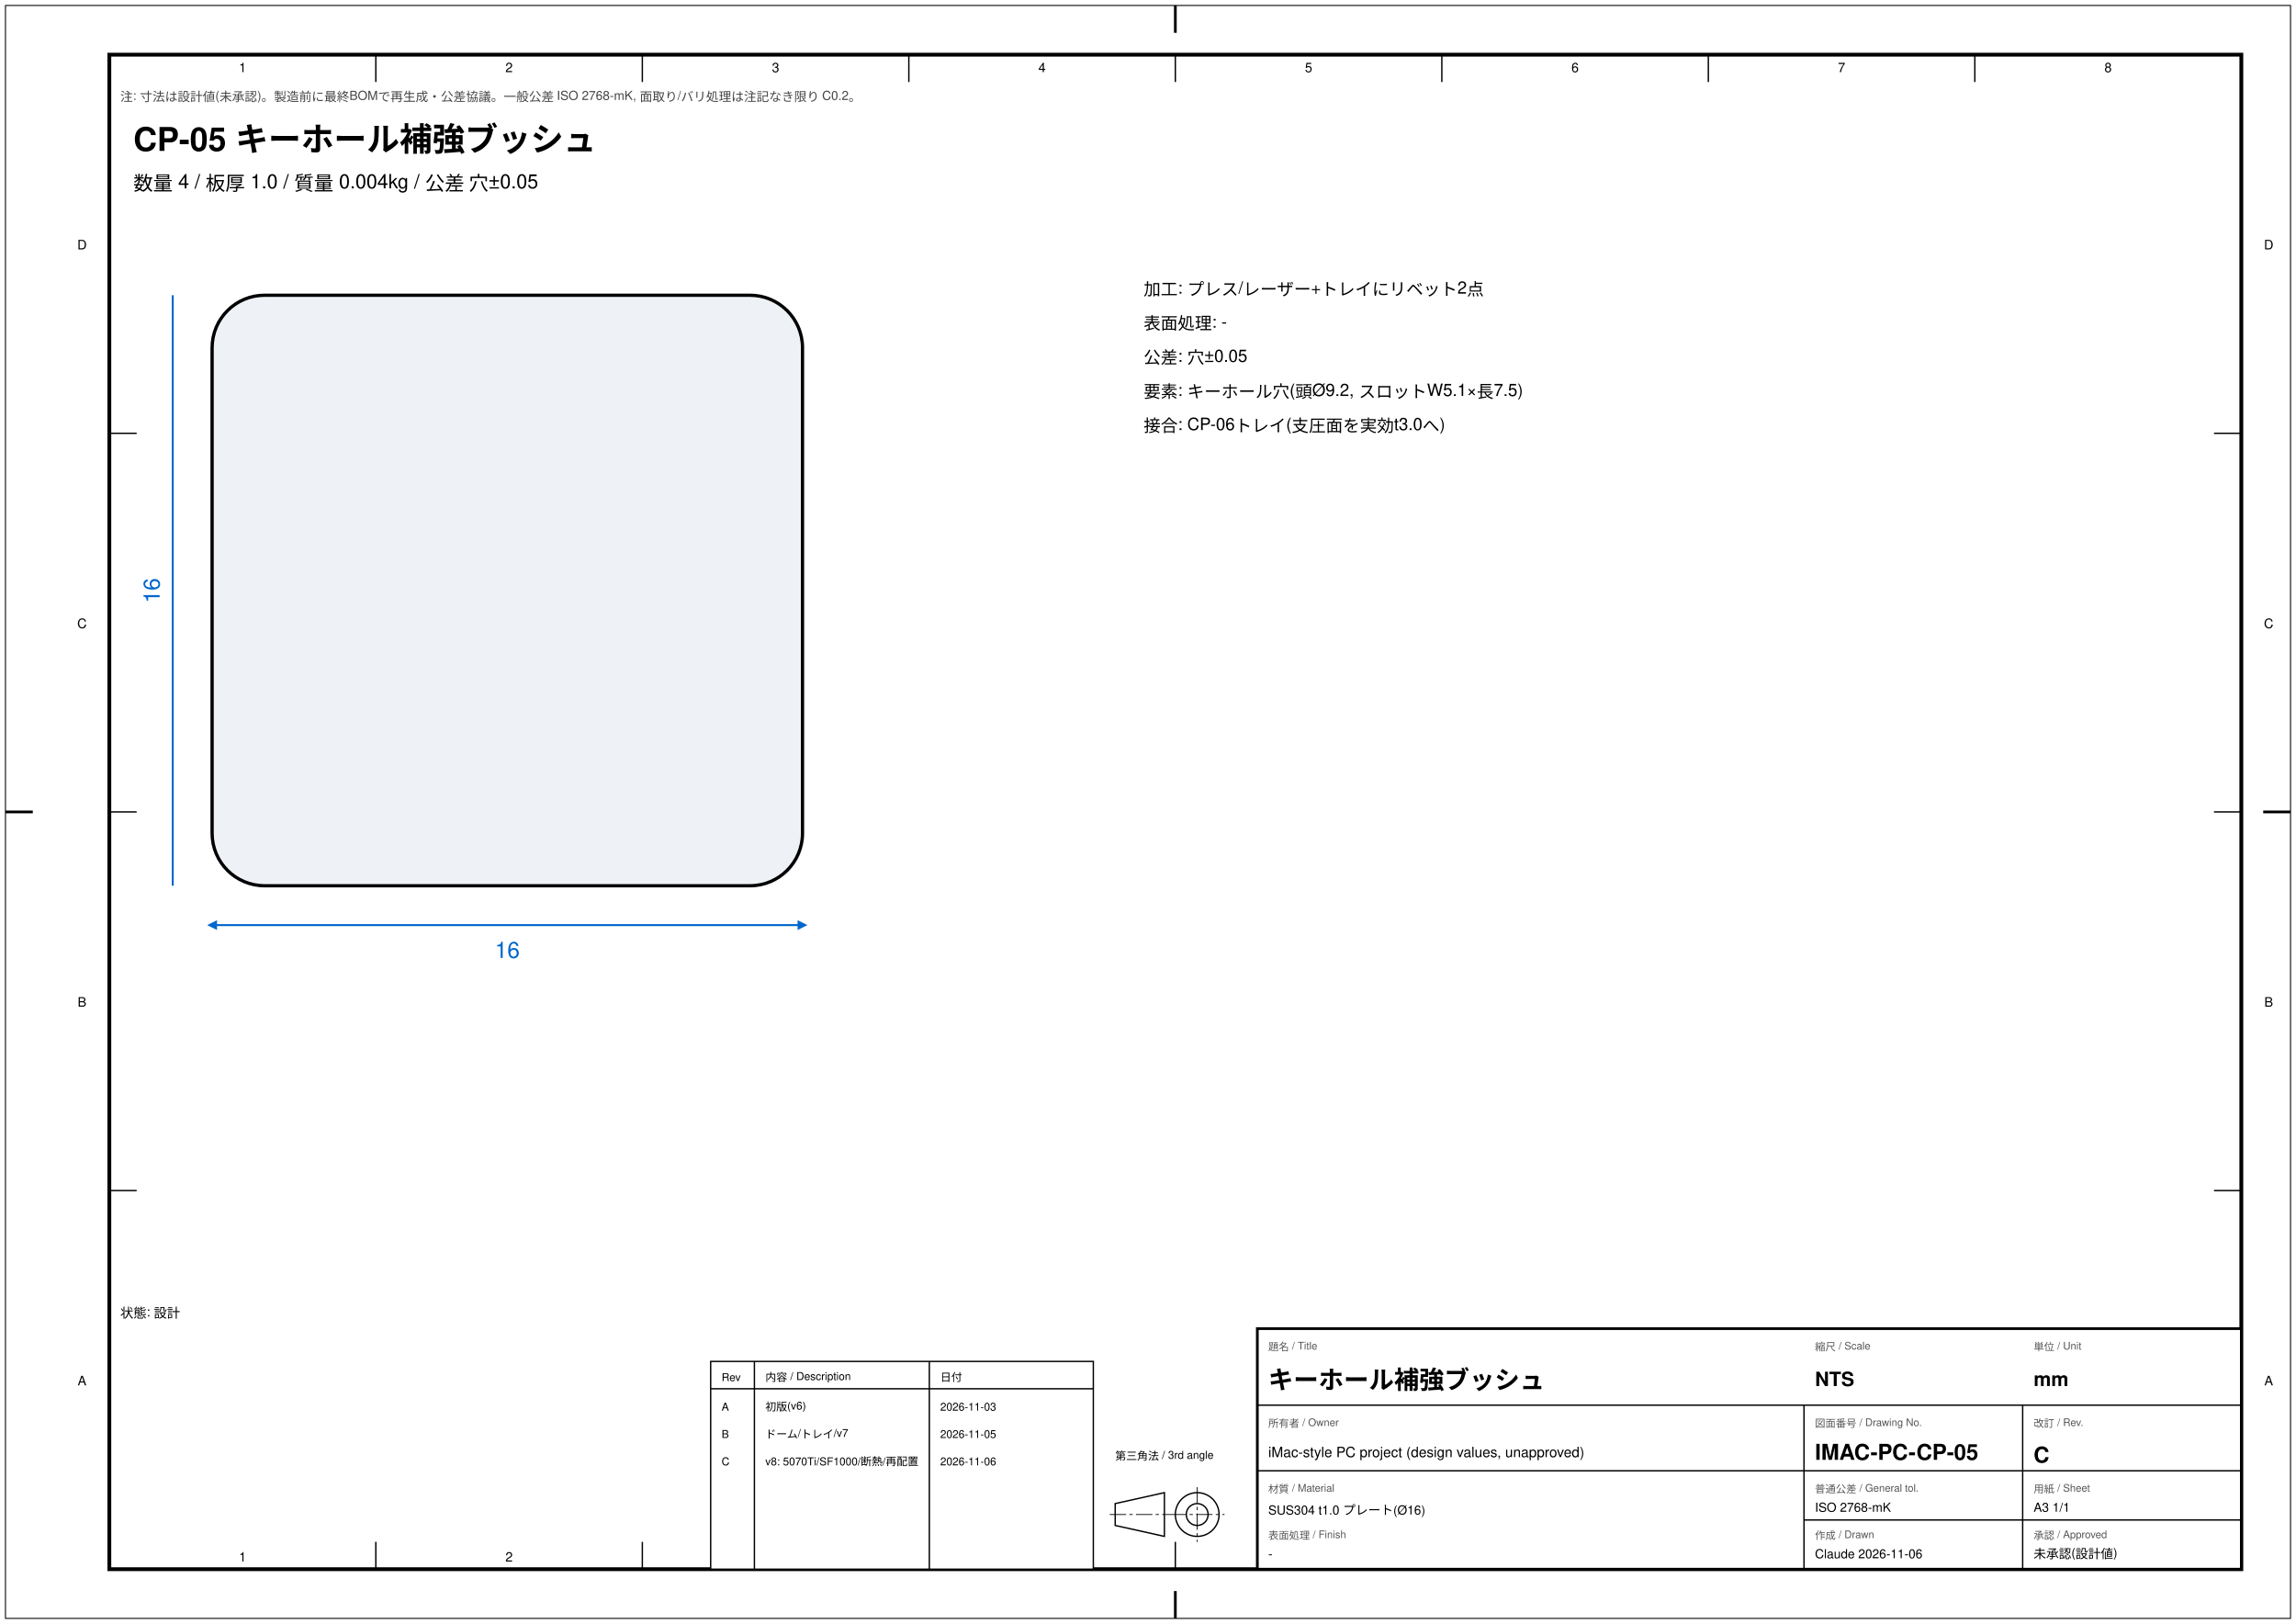
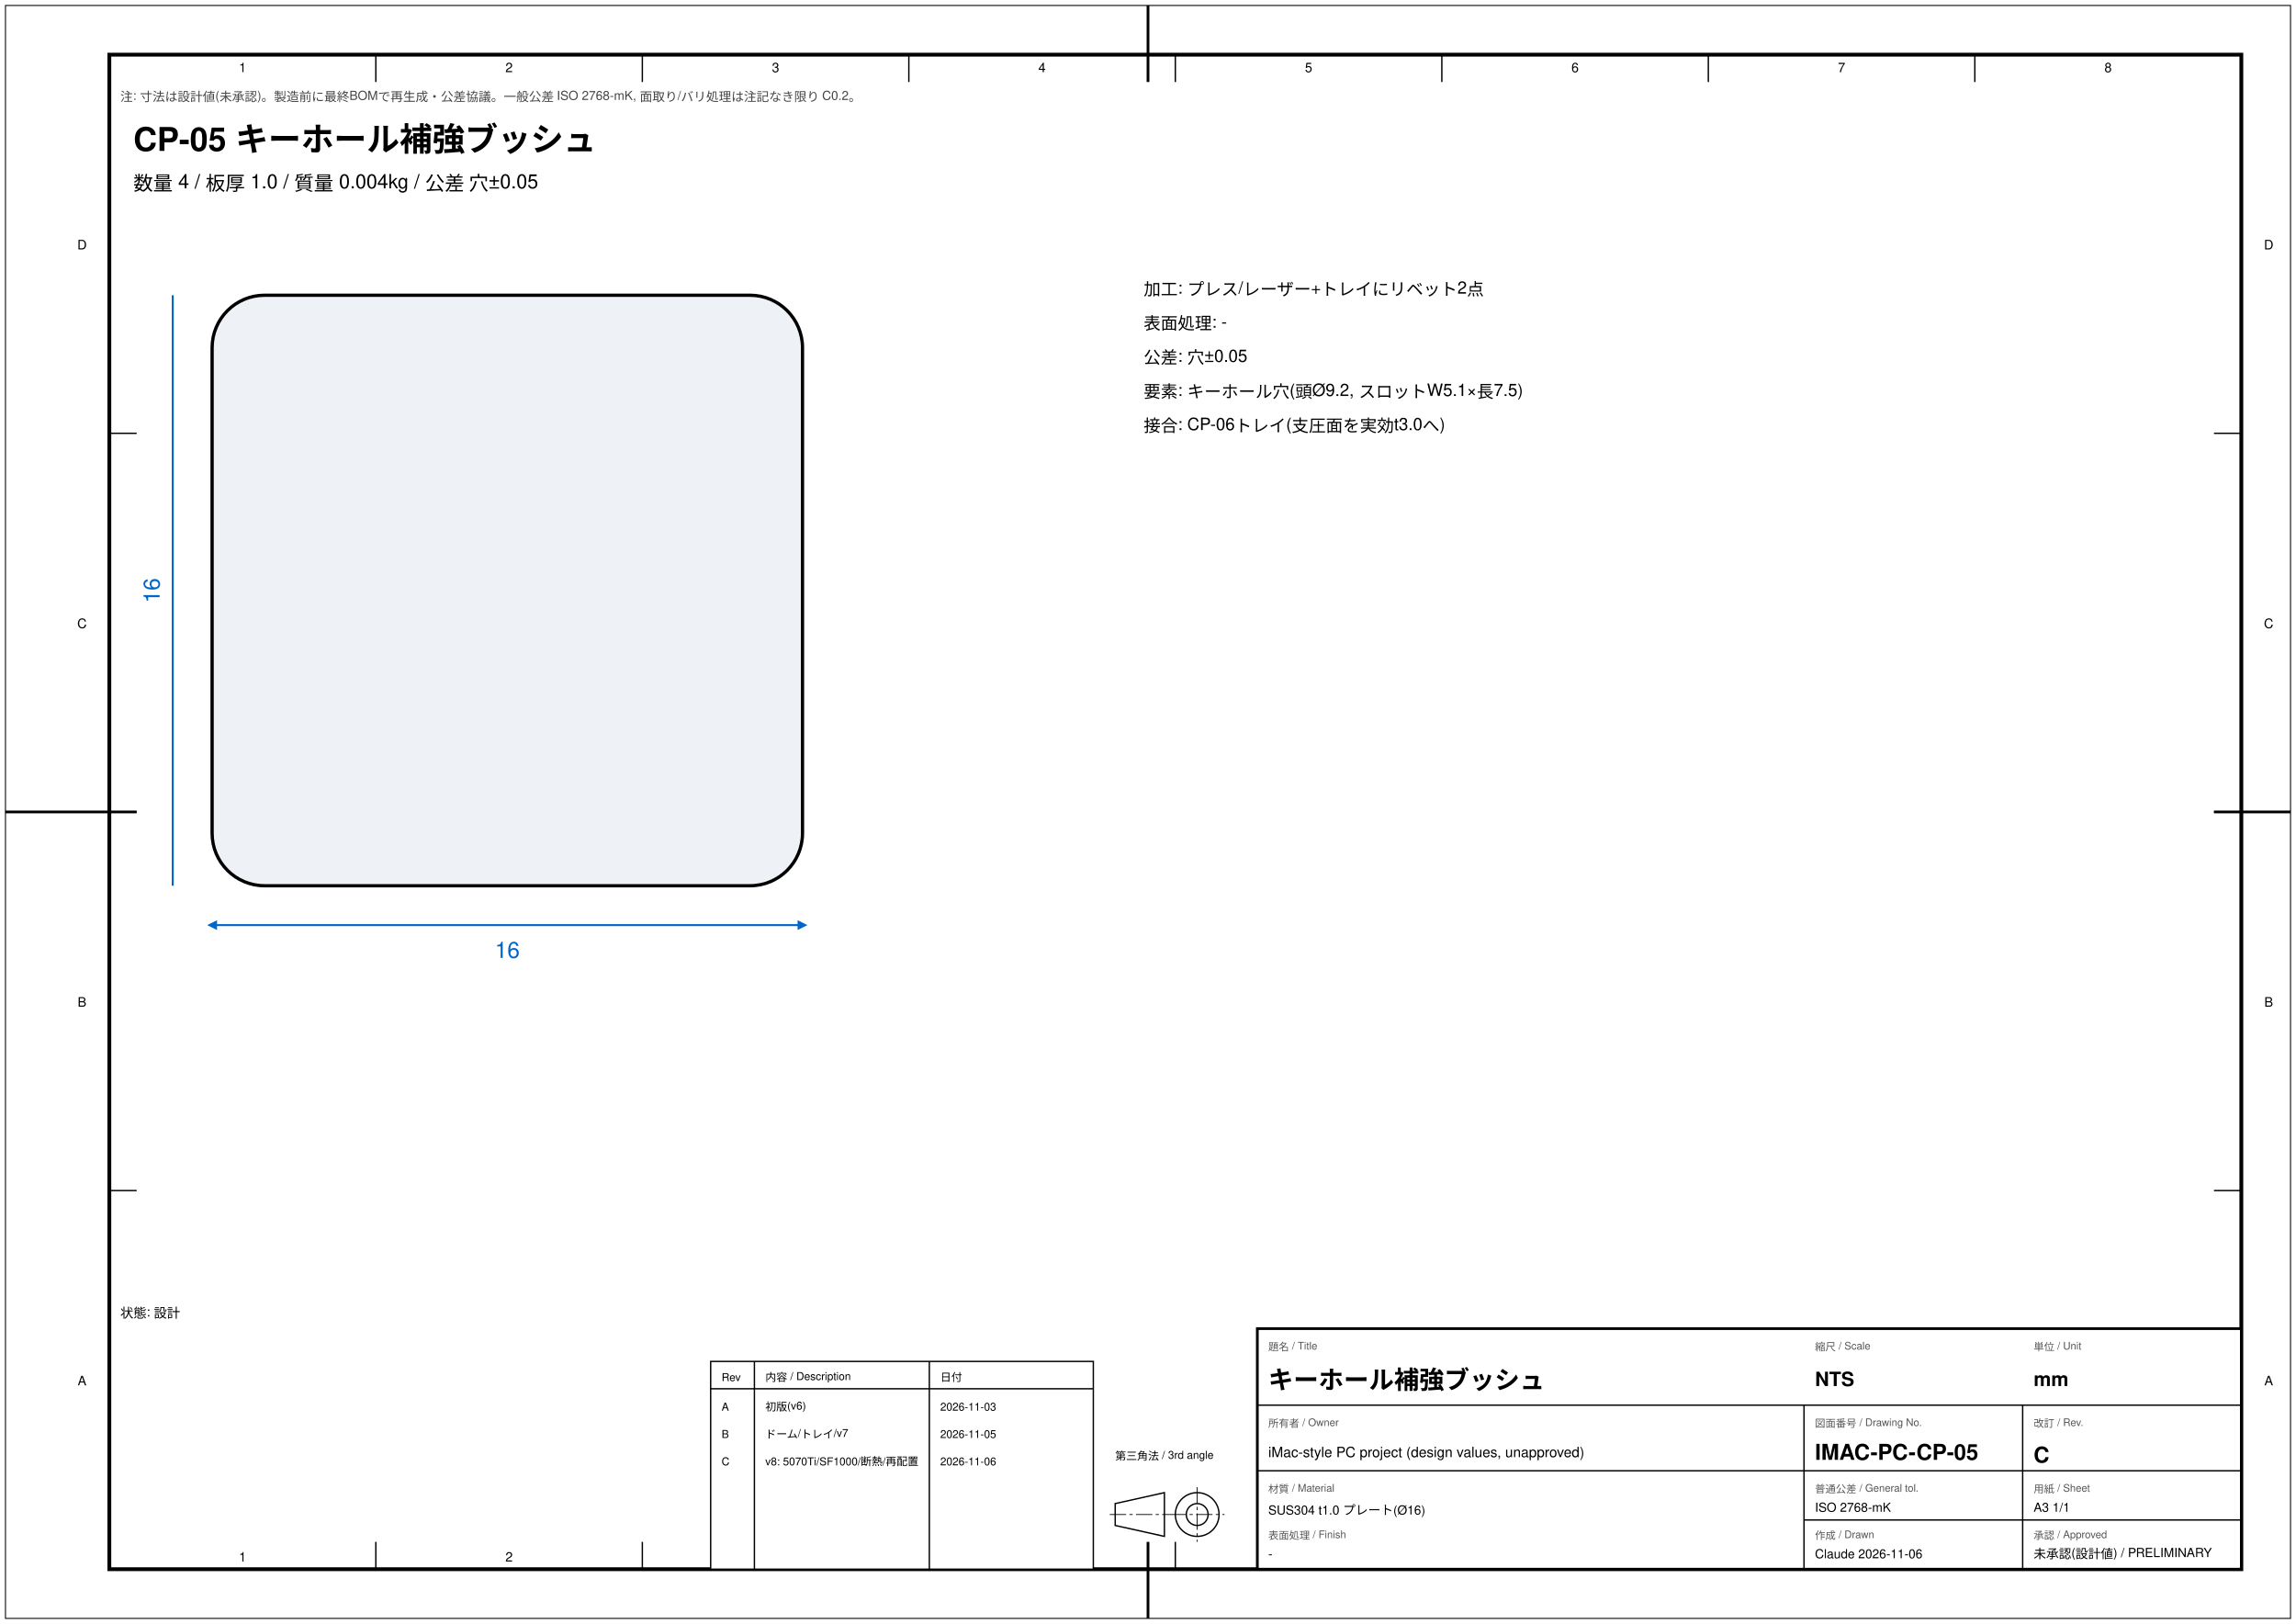
<svg xmlns="http://www.w3.org/2000/svg" viewBox="0 0 420 297" font-family="Helvetica,Arial,sans-serif">
  <defs>
    <marker id="a" markerWidth="5" markerHeight="5" refX="2.5" refY="2.5" orient="auto-start-reverse">
      <path d="M0,0 L5,2.5 L0,5 z" fill="#06c" />
    </marker>
  </defs>
  <rect width="100%" height="100%" fill="#fff" />
  <rect x="1" y="1" width="418" height="295" fill="none" stroke="#000" stroke-width=".18" />
  <rect x="20" y="10" width="390" height="277" fill="none" stroke="#000" stroke-width=".7" />
  <line x1="68.75" y1="10" x2="68.75" y2="15" stroke="#000" stroke-width="0.25" />
  <line x1="68.75" y1="287" x2="68.75" y2="282" stroke="#000" stroke-width="0.25" />
  <text x="44.38" y="13.20" font-size="2.4" text-anchor="middle" font-weight="normal" fill="#000">1</text>
  <text x="44.38" y="285.60" font-size="2.4" text-anchor="middle" font-weight="normal" fill="#000">1</text>
  <line x1="117.5" y1="10" x2="117.5" y2="15" stroke="#000" stroke-width="0.25" />
  <line x1="117.5" y1="287" x2="117.5" y2="282" stroke="#000" stroke-width="0.25" />
  <text x="93.12" y="13.20" font-size="2.4" text-anchor="middle" font-weight="normal" fill="#000">2</text>
  <text x="93.12" y="285.60" font-size="2.4" text-anchor="middle" font-weight="normal" fill="#000">2</text>
  <line x1="166.25" y1="10" x2="166.25" y2="15" stroke="#000" stroke-width="0.25" />
  <line x1="166.25" y1="287" x2="166.25" y2="282" stroke="#000" stroke-width="0.25" />
  <text x="141.88" y="13.20" font-size="2.4" text-anchor="middle" font-weight="normal" fill="#000">3</text>
  <text x="141.88" y="285.60" font-size="2.4" text-anchor="middle" font-weight="normal" fill="#000">3</text>
  <line x1="215.0" y1="10" x2="215.0" y2="15" stroke="#000" stroke-width="0.25" />
  <line x1="215.0" y1="287" x2="215.0" y2="282" stroke="#000" stroke-width="0.25" />
  <text x="190.62" y="13.20" font-size="2.4" text-anchor="middle" font-weight="normal" fill="#000">4</text>
  <text x="190.62" y="285.60" font-size="2.4" text-anchor="middle" font-weight="normal" fill="#000">4</text>
  <line x1="263.75" y1="10" x2="263.75" y2="15" stroke="#000" stroke-width="0.25" />
  <line x1="263.75" y1="287" x2="263.75" y2="282" stroke="#000" stroke-width="0.25" />
  <text x="239.38" y="13.20" font-size="2.4" text-anchor="middle" font-weight="normal" fill="#000">5</text>
  <text x="239.38" y="285.60" font-size="2.4" text-anchor="middle" font-weight="normal" fill="#000">5</text>
  <line x1="312.5" y1="10" x2="312.5" y2="15" stroke="#000" stroke-width="0.25" />
  <line x1="312.5" y1="287" x2="312.5" y2="282" stroke="#000" stroke-width="0.25" />
  <text x="288.12" y="13.20" font-size="2.4" text-anchor="middle" font-weight="normal" fill="#000">6</text>
  <text x="288.12" y="285.60" font-size="2.4" text-anchor="middle" font-weight="normal" fill="#000">6</text>
  <line x1="361.25" y1="10" x2="361.25" y2="15" stroke="#000" stroke-width="0.25" />
  <line x1="361.25" y1="287" x2="361.25" y2="282" stroke="#000" stroke-width="0.25" />
  <text x="336.88" y="13.20" font-size="2.4" text-anchor="middle" font-weight="normal" fill="#000">7</text>
  <text x="336.88" y="285.60" font-size="2.4" text-anchor="middle" font-weight="normal" fill="#000">7</text>
  <text x="385.62" y="13.20" font-size="2.4" text-anchor="middle" font-weight="normal" fill="#000">8</text>
  <text x="385.62" y="285.60" font-size="2.4" text-anchor="middle" font-weight="normal" fill="#000">8</text>
  <line x1="20" y1="79.25" x2="25" y2="79.25" stroke="#000" stroke-width="0.25" />
  <line x1="410" y1="79.25" x2="405" y2="79.25" stroke="#000" stroke-width="0.25" />
  <line x1="20" y1="148.5" x2="25" y2="148.5" stroke="#000" stroke-width="0.25" />
  <line x1="410" y1="148.5" x2="405" y2="148.5" stroke="#000" stroke-width="0.25" />
  <line x1="20" y1="217.75" x2="25" y2="217.75" stroke="#000" stroke-width="0.25" />
  <line x1="410" y1="217.75" x2="405" y2="217.75" stroke="#000" stroke-width="0.25" />
  <text x="15.00" y="45.62" font-size="2.4" text-anchor="middle" font-weight="normal" fill="#000">D</text>
  <text x="415.00" y="45.62" font-size="2.4" text-anchor="middle" font-weight="normal" fill="#000">D</text>
  <text x="15.00" y="114.88" font-size="2.4" text-anchor="middle" font-weight="normal" fill="#000">C</text>
  <text x="415.00" y="114.88" font-size="2.4" text-anchor="middle" font-weight="normal" fill="#000">C</text>
  <text x="15.00" y="184.12" font-size="2.4" text-anchor="middle" font-weight="normal" fill="#000">B</text>
  <text x="415.00" y="184.12" font-size="2.4" text-anchor="middle" font-weight="normal" fill="#000">B</text>
  <text x="15.00" y="253.38" font-size="2.4" text-anchor="middle" font-weight="normal" fill="#000">A</text>
  <text x="415.00" y="253.38" font-size="2.4" text-anchor="middle" font-weight="normal" fill="#000">A</text>
-   <line x1="1" y1="148.5" x2="6" y2="148.5" stroke="#000" stroke-width="0.5" />
-   <line x1="414" y1="148.5" x2="419" y2="148.5" stroke="#000" stroke-width="0.5" />
-   <line x1="215.0" y1="1" x2="215.0" y2="6" stroke="#000" stroke-width="0.5" />
-   <line x1="215.0" y1="291" x2="215.0" y2="296" stroke="#000" stroke-width="0.5" />
+   <line x1="1" y1="148.5" x2="25" y2="148.5" stroke="#000" stroke-width="0.5" />
+   <line x1="405" y1="148.5" x2="419" y2="148.5" stroke="#000" stroke-width="0.5" />
+   <line x1="210.0" y1="1" x2="210.0" y2="15" stroke="#000" stroke-width="0.5" />
+   <line x1="210.0" y1="282" x2="210.0" y2="296" stroke="#000" stroke-width="0.5" />
  <rect x="230" y="243" width="180" height="44" fill="#fff" stroke="#000" stroke-width=".5" />
  <line x1="230" y1="257" x2="410" y2="257" stroke="#000" stroke-width="0.25" />
  <line x1="230" y1="269" x2="410" y2="269" stroke="#000" stroke-width="0.25" />
  <line x1="330" y1="257" x2="330" y2="287" stroke="#000" stroke-width="0.25" />
  <line x1="370" y1="257" x2="370" y2="287" stroke="#000" stroke-width="0.25" />
  <line x1="330" y1="278" x2="410" y2="278" stroke="#000" stroke-width="0.25" />
  <text x="232.00" y="247.00" font-size="1.9" text-anchor="start" font-weight="normal" fill="#555">題名 / Title</text>
  <text x="232.00" y="254.00" font-size="4.6" text-anchor="start" font-weight="bold" fill="#000">キーホール補強ブッシュ</text>
  <text x="232.00" y="261.00" font-size="1.9" text-anchor="start" font-weight="normal" fill="#555">所有者 / Owner</text>
  <text x="232.00" y="266.50" font-size="2.6" text-anchor="start" font-weight="normal" fill="#000">iMac-style PC project (design values, unapproved)</text>
  <text x="232.00" y="273.00" font-size="1.9" text-anchor="start" font-weight="normal" fill="#555">材質 / Material</text>
  <text x="232.00" y="277.00" font-size="2.3" text-anchor="start" font-weight="normal" fill="#000">SUS304 t1.0 プレート(Ø16)</text>
  <text x="232.00" y="281.50" font-size="1.9" text-anchor="start" font-weight="normal" fill="#555">表面処理 / Finish</text>
  <text x="232.00" y="285.00" font-size="2.3" text-anchor="start" font-weight="normal" fill="#000">-</text>
  <text x="332.00" y="261.00" font-size="1.9" text-anchor="start" font-weight="normal" fill="#555">図面番号 / Drawing No.</text>
  <text x="332.00" y="267.00" font-size="4.0" text-anchor="start" font-weight="bold" fill="#000">IMAC-PC-CP-05</text>
  <text x="332.00" y="273.00" font-size="1.9" text-anchor="start" font-weight="normal" fill="#555">普通公差 / General tol.</text>
  <text x="332.00" y="276.50" font-size="2.3" text-anchor="start" font-weight="normal" fill="#000">ISO 2768-mK</text>
  <text x="372.00" y="261.00" font-size="1.9" text-anchor="start" font-weight="normal" fill="#555">改訂 / Rev.</text>
  <text x="372.00" y="267.50" font-size="4.0" text-anchor="start" font-weight="bold" fill="#000">C</text>
  <text x="372.00" y="273.00" font-size="1.9" text-anchor="start" font-weight="normal" fill="#555">用紙 / Sheet</text>
  <text x="372.00" y="276.50" font-size="2.3" text-anchor="start" font-weight="normal" fill="#000">A3  1/1</text>
  <text x="332.00" y="247.00" font-size="1.9" text-anchor="start" font-weight="normal" fill="#555">縮尺 / Scale</text>
  <text x="332.00" y="253.50" font-size="3.6" text-anchor="start" font-weight="bold" fill="#000">NTS</text>
  <text x="372.00" y="247.00" font-size="1.9" text-anchor="start" font-weight="normal" fill="#555">単位 / Unit</text>
  <text x="372.00" y="253.50" font-size="3.6" text-anchor="start" font-weight="bold" fill="#000">mm</text>
  <text x="332.00" y="281.50" font-size="1.9" text-anchor="start" font-weight="normal" fill="#555">作成 / Drawn</text>
  <text x="332.00" y="285.00" font-size="2.3" text-anchor="start" font-weight="normal" fill="#000">Claude 2026-11-06</text>
  <text x="372.00" y="281.50" font-size="1.9" text-anchor="start" font-weight="normal" fill="#555">承認 / Approved</text>
-   <text x="372.00" y="285.00" font-size="2.3" text-anchor="start" font-weight="normal" fill="#000">未承認(設計値)</text>
+   <text x="372.00" y="285.00" font-size="2.3" text-anchor="start" font-weight="normal" fill="#000">未承認(設計値) / PRELIMINARY</text>
  <g transform="translate(204,273)" stroke="#000" stroke-width=".25" fill="none">
    <path d="M0,2 L9,0 L9,8 L0,6 Z" />
    <line x1="-1" y1="4" x2="10" y2="4" stroke="#000" stroke-width="0.15" stroke-dasharray="3,0.6,0.6,0.6" />
    <circle cx="15" cy="4" r="4" />
    <circle cx="15" cy="4" r="2" />
    <line x1="10" y1="4" x2="20" y2="4" stroke="#000" stroke-width="0.15" stroke-dasharray="3,0.6,0.6,0.6" />
    <line x1="15" y1="-1" x2="15" y2="9" stroke="#000" stroke-width="0.15" stroke-dasharray="3,0.6,0.6,0.6" />
  </g>
  <text x="204.00" y="267.00" font-size="2.0" text-anchor="start" font-weight="normal" fill="#000">第三角法 / 3rd angle</text>
  <rect x="130" y="249" width="70" height="38" fill="#fff" stroke="#000" stroke-width=".25" />
  <line x1="130" y1="254" x2="200" y2="254" stroke="#000" stroke-width="0.25" />
  <line x1="138" y1="249" x2="138" y2="287" stroke="#000" stroke-width="0.25" />
  <line x1="170" y1="249" x2="170" y2="287" stroke="#000" stroke-width="0.25" />
  <text x="132.00" y="252.60" font-size="2.0" text-anchor="start" font-weight="normal" fill="#000">Rev</text>
  <text x="140.00" y="252.60" font-size="2.0" text-anchor="start" font-weight="normal" fill="#000">内容 / Description</text>
  <text x="172.00" y="252.60" font-size="2.0" text-anchor="start" font-weight="normal" fill="#000">日付</text>
  <text x="132.00" y="258.00" font-size="2.0" text-anchor="start" font-weight="normal" fill="#000">A</text>
  <text x="140.00" y="258.00" font-size="2.0" text-anchor="start" font-weight="normal" fill="#000">初版(v6)</text>
  <text x="172.00" y="258.00" font-size="2.0" text-anchor="start" font-weight="normal" fill="#000">2026-11-03</text>
  <text x="132.00" y="263.00" font-size="2.0" text-anchor="start" font-weight="normal" fill="#000">B</text>
  <text x="140.00" y="263.00" font-size="2.0" text-anchor="start" font-weight="normal" fill="#000">ドーム/トレイ/v7</text>
  <text x="172.00" y="263.00" font-size="2.0" text-anchor="start" font-weight="normal" fill="#000">2026-11-05</text>
  <text x="132.00" y="268.00" font-size="2.0" text-anchor="start" font-weight="normal" fill="#000">C</text>
  <text x="140.00" y="268.00" font-size="2.0" text-anchor="start" font-weight="normal" fill="#000">v8: 5070Ti/SF1000/断熱/再配置</text>
  <text x="172.00" y="268.00" font-size="2.0" text-anchor="start" font-weight="normal" fill="#000">2026-11-06</text>
  <text x="22.00" y="241.00" font-size="2.4" text-anchor="start" font-weight="normal" fill="#000">状態: 設計</text>
  <text x="22.00" y="18.50" font-size="2.3" text-anchor="start" font-weight="normal" fill="#444">注: 寸法は設計値(未承認)。製造前に最終BOMで再生成・公差協議。一般公差 ISO 2768-mK, 面取り/バリ処理は注記なき限り C0.2。</text>
  <g transform="translate(22,18) scale(1.2)">
    <text x="2" y="8" font-size="5" font-weight="bold">CP-05 キーホール補強ブッシュ</text>
    <text x="2" y="14" font-size="3">数量 4 / 板厚 1.0 / 質量 0.004kg / 公差 穴±0.05</text>
    <rect x="14" y="30" width="90.0" height="90.0" rx="8.0" fill="#eef2f6" stroke="#000" stroke-width=".5" />
    <line x1="14" y1="126.0" x2="104.0" y2="126.0" stroke="#06c" stroke-width=".3" marker-start="url(#a)" marker-end="url(#a)" />
    <text x="59.0" y="131.0" font-size="3.4" text-anchor="middle" fill="#06c">16</text>
    <line x1="8" y1="30" x2="8" y2="120.0" stroke="#06c" stroke-width=".3" />
    <text x="6" y="75.0" font-size="3.4" text-anchor="middle" fill="#06c" transform="rotate(-90 6 75.0)">16</text>
    <text x="156" y="30" font-size="2.6">加工: プレス/レーザー+トレイにリベット2点</text>
    <text x="156" y="35.2" font-size="2.6">表面処理: -</text>
    <text x="156" y="40.4" font-size="2.6">公差: 穴±0.05</text>
    <text x="156" y="45.6" font-size="2.6">要素: キーホール穴(頭Ø9.2, スロットW5.1×長7.5)</text>
    <text x="156" y="50.8" font-size="2.6">接合: CP-06トレイ(支圧面を実効t3.0へ)</text>
  </g>
</svg>
